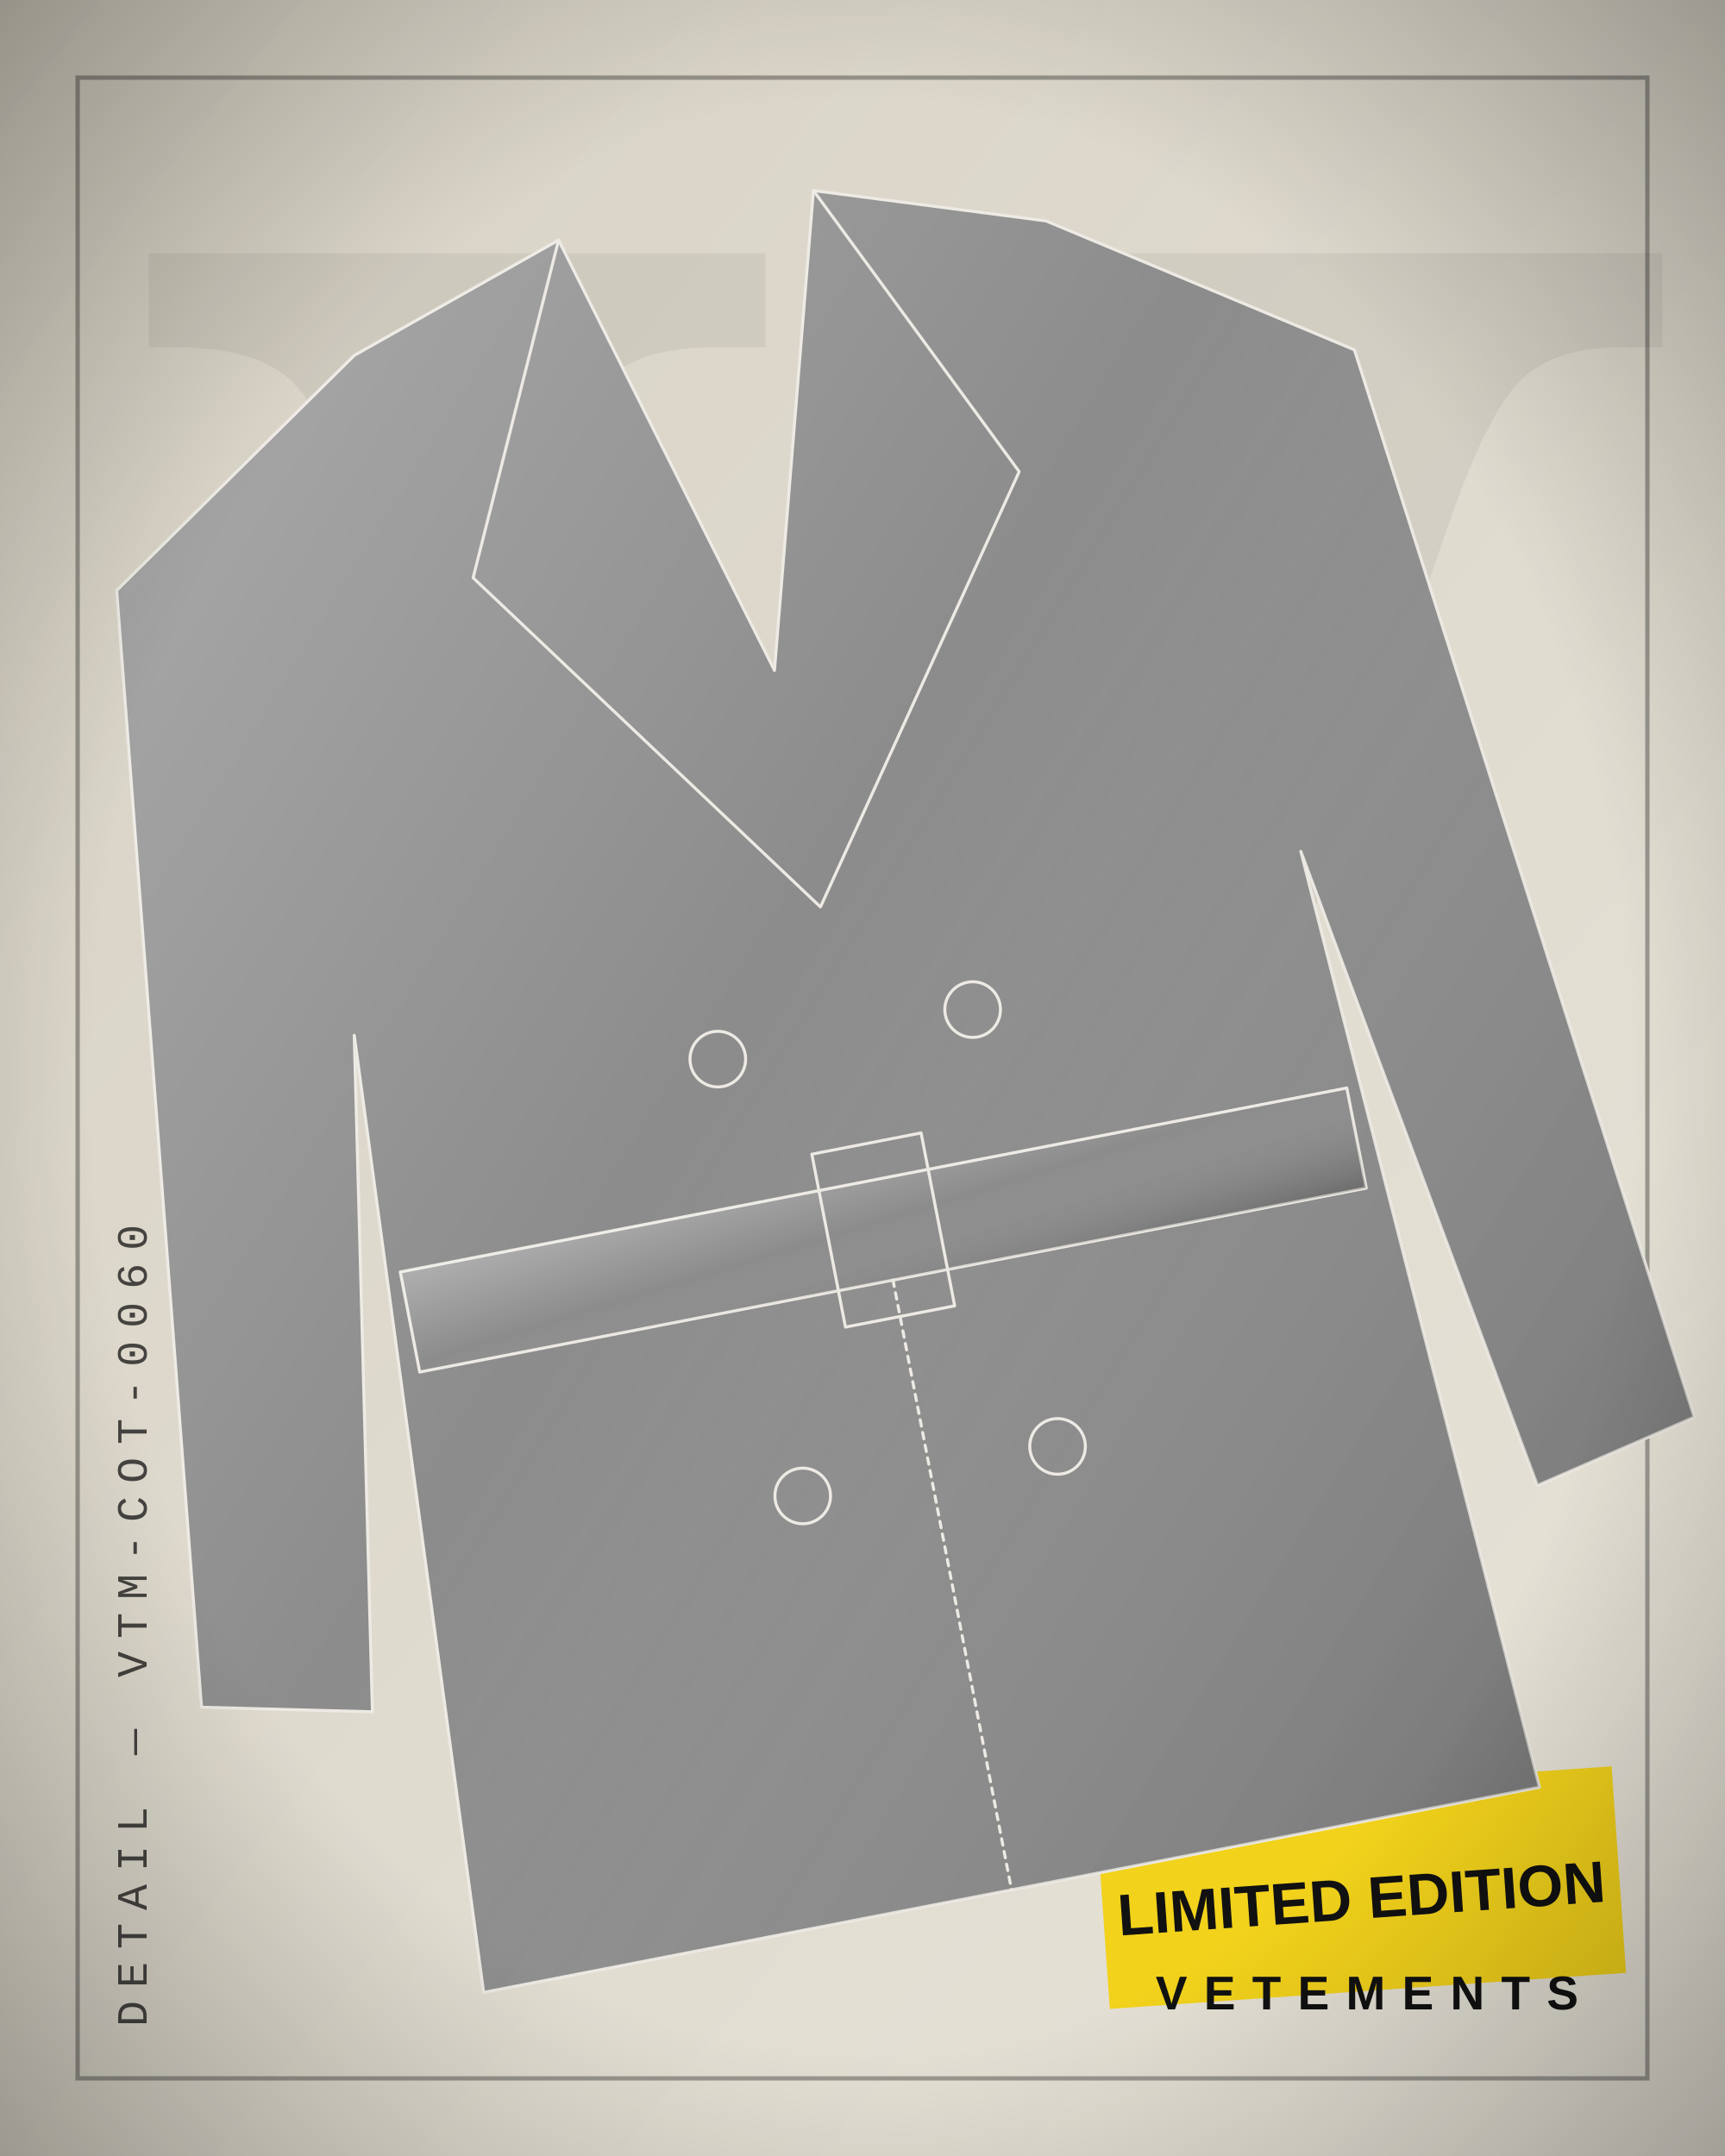
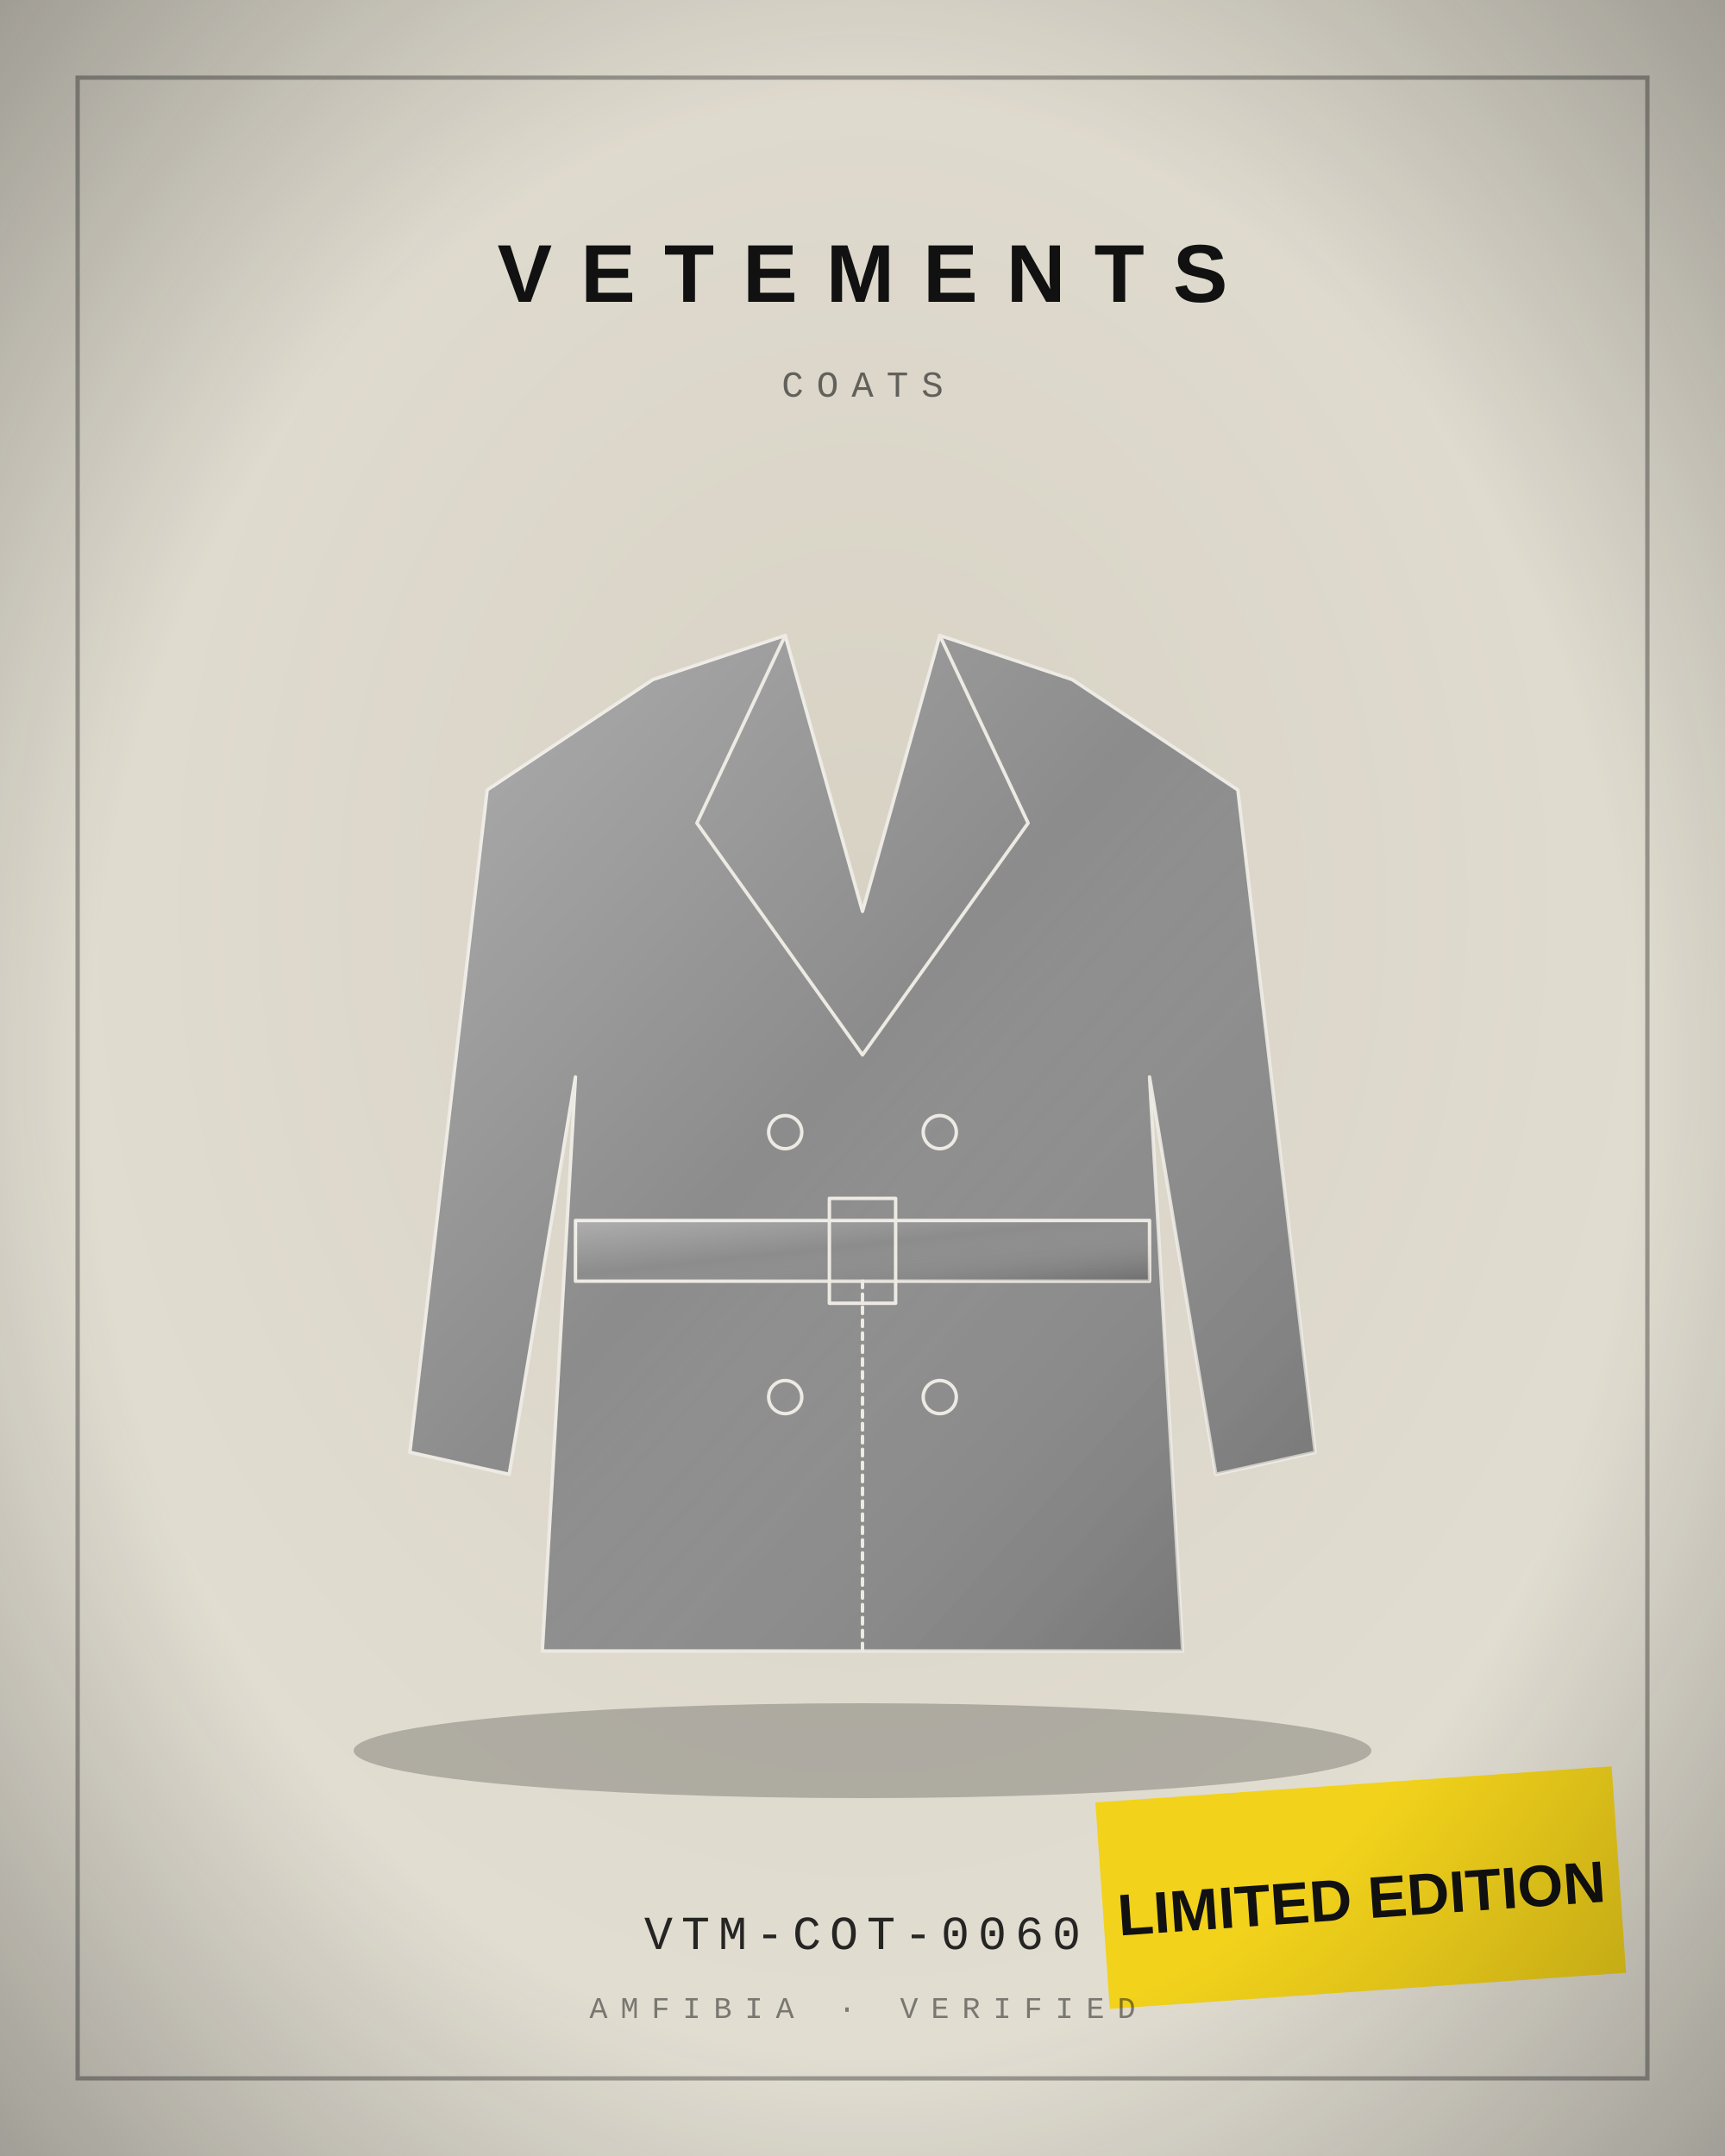
<svg xmlns="http://www.w3.org/2000/svg" viewBox="0 0 400 500" width="800" height="1000">
  <defs>
    <radialGradient id="bg" cx="50%" cy="42%" r="80%">
      <stop offset="0" stop-color="#D7D2C4" />
      <stop offset="1" stop-color="#E7E3D8" />
    </radialGradient>
    <linearGradient id="bgd" x1="0" y1="0" x2="1" y2="1">
      <stop offset="0" stop-color="#D7D2C4" />
      <stop offset="1" stop-color="#E7E3D8" />
    </linearGradient>
    <linearGradient id="sheen" x1="0" y1="0" x2="1" y2="1">
      <stop offset="0" stop-color="#fff" stop-opacity=".30" />
      <stop offset=".45" stop-color="#fff" stop-opacity="0" />
      <stop offset="1" stop-color="#000" stop-opacity=".22" />
    </linearGradient>
    <linearGradient id="multi" x1="0" y1="0" x2="1" y2="1">
      <stop offset="0" stop-color="#B3122E" />
      <stop offset=".35" stop-color="#C9A227" />
      <stop offset=".7" stop-color="#2F5D46" />
      <stop offset="1" stop-color="#3557A0" />
    </linearGradient>
    <radialGradient id="vig" cx="50%" cy="50%" r="75%">
      <stop offset=".6" stop-color="#000" stop-opacity="0" />
      <stop offset="1" stop-color="#000" stop-opacity=".35" />
    </radialGradient>
  </defs>
-   <rect width="400" height="500" fill="url(#bgd)" />
-   <text x="210" y="430" text-anchor="middle" font-family="Georgia, serif" font-size="520" fill="#111111" opacity="0.06">V</text>
+   <rect width="400" height="500" fill="url(#bg)" />
  <rect x="18" y="18" width="364" height="464" fill="none" stroke="#111111" stroke-width="1" opacity="0.35" />
  <g transform="translate(254 418) rotate(-4)">
    <rect width="120" height="48" fill="#F2D21B" />
    <text x="60" y="31.2" text-anchor="middle" font-family="Arial, sans-serif" font-weight="700" font-size="13.6" fill="#111">LIMITED EDITION</text>
  </g>
-   <g transform="rotate(-11.0 200 250) translate(-17 20) scale(2.15)">
-     <path d="M62 20 L86 12 L100 62 L114 12 L138 20 L168 40 L182 160 L164 164 L152 92 L158 196 L42 196 L48 92 L36 164 L18 160 L32 40 Z" fill="#8C8C8C" stroke="#EDEAE4" stroke-width="1.4" stroke-linejoin="round" stroke-linecap="round" vector-effect="non-scaling-stroke" />
+   <ellipse cx="200" cy="406" rx="118" ry="11" fill="#000" opacity="0.22" />
+   <g transform="translate(72 132) scale(1.28)">
+     <path d="M62 20 L86 12 L100 62 L114 12 L138 20 L168 40 L182 160 L164 164 L152 92 L158 196 L42 196 L48 92 L36 164 L18 160 L32 40 Z" fill="#8C8C8C" stroke="#EDEAE4" stroke-width="1.6" stroke-linejoin="round" stroke-linecap="round" vector-effect="non-scaling-stroke" />
    <path d="M62 20 L86 12 L100 62 L114 12 L138 20 L168 40 L182 160 L164 164 L152 92 L158 196 L42 196 L48 92 L36 164 L18 160 L32 40 Z" fill="url(#sheen)" stroke="none" />
-     <path d="M86 12 L70 46 L100 88 L130 46 L114 12" fill="none" stroke="#EDEAE4" stroke-width="1.4" stroke-linejoin="round" stroke-linecap="round" vector-effect="non-scaling-stroke" />
-     <path d="M48 118 L152 118 L152 129 L48 129 Z" fill="#8C8C8C" stroke="#EDEAE4" stroke-width="1.4" stroke-linejoin="round" stroke-linecap="round" vector-effect="non-scaling-stroke" />
+     <path d="M86 12 L70 46 L100 88 L130 46 L114 12" fill="none" stroke="#EDEAE4" stroke-width="1.6" stroke-linejoin="round" stroke-linecap="round" vector-effect="non-scaling-stroke" />
+     <path d="M48 118 L152 118 L152 129 L48 129 Z" fill="#8C8C8C" stroke="#EDEAE4" stroke-width="1.6" stroke-linejoin="round" stroke-linecap="round" vector-effect="non-scaling-stroke" />
    <path d="M48 118 L152 118 L152 129 L48 129 Z" fill="url(#sheen)" stroke="none" />
-     <path d="M94 114 L106 114 L106 133 L94 133 Z" fill="none" stroke="#EDEAE4" stroke-width="1.4" stroke-linejoin="round" stroke-linecap="round" vector-effect="non-scaling-stroke" />
-     <path d="M86 102 m-3 0 a3 3 0 1 0 6 0 a3 3 0 1 0 -6 0 M114 102 m-3 0 a3 3 0 1 0 6 0 a3 3 0 1 0 -6 0 M86 150 m-3 0 a3 3 0 1 0 6 0 a3 3 0 1 0 -6 0 M114 150 m-3 0 a3 3 0 1 0 6 0 a3 3 0 1 0 -6 0" fill="none" stroke="#EDEAE4" stroke-width="1.4" stroke-linejoin="round" stroke-linecap="round" vector-effect="non-scaling-stroke" />
-     <path d="M100 129 L100 196" fill="none" stroke="#EDEAE4" stroke-width="1.4" stroke-dasharray="3 3" stroke-linejoin="round" stroke-linecap="round" vector-effect="non-scaling-stroke" />
-   </g>
-   <g transform="translate(34 470) rotate(-90)">
-     <text x="0" y="0" text-anchor="start" font-family="'Courier New', Courier, monospace" font-size="10" letter-spacing="3" fill="#111111" opacity="0.75">DETAIL — VTM-COT-0060</text>
+     <path d="M94 114 L106 114 L106 133 L94 133 Z" fill="none" stroke="#EDEAE4" stroke-width="1.6" stroke-linejoin="round" stroke-linecap="round" vector-effect="non-scaling-stroke" />
+     <path d="M86 102 m-3 0 a3 3 0 1 0 6 0 a3 3 0 1 0 -6 0 M114 102 m-3 0 a3 3 0 1 0 6 0 a3 3 0 1 0 -6 0 M86 150 m-3 0 a3 3 0 1 0 6 0 a3 3 0 1 0 -6 0 M114 150 m-3 0 a3 3 0 1 0 6 0 a3 3 0 1 0 -6 0" fill="none" stroke="#EDEAE4" stroke-width="1.6" stroke-linejoin="round" stroke-linecap="round" vector-effect="non-scaling-stroke" />
+     <path d="M100 129 L100 196" fill="none" stroke="#EDEAE4" stroke-width="1.6" stroke-dasharray="3 3" stroke-linejoin="round" stroke-linecap="round" vector-effect="non-scaling-stroke" />
  </g>
  <g>
-     <text x="366" y="466" text-anchor="end" font-size="11" fill="#111111" font-family="Arial, Helvetica, sans-serif" font-weight="700" letter-spacing="3.85">VETEMENTS</text>
+     <text x="200" y="70" text-anchor="middle" font-size="19" fill="#111111" font-family="Arial, Helvetica, sans-serif" font-weight="700" letter-spacing="6.65">VETEMENTS</text>
  </g>
+   <text x="200" y="92" text-anchor="middle" font-family="'Courier New', Courier, monospace" font-size="8.5" letter-spacing="3" fill="#111111" opacity="0.6">COATS</text>
+   <text x="200" y="452" text-anchor="middle" font-family="'Courier New', Courier, monospace" font-size="11" letter-spacing="2" fill="#111111" opacity="0.9">VTM-COT-0060</text>
+   <text x="200" y="468" text-anchor="middle" font-family="'Courier New', Courier, monospace" font-size="7" letter-spacing="3" fill="#111111" opacity="0.5">AMFIBIA · VERIFIED</text>
  <rect width="400" height="500" fill="url(#vig)" />
</svg>
